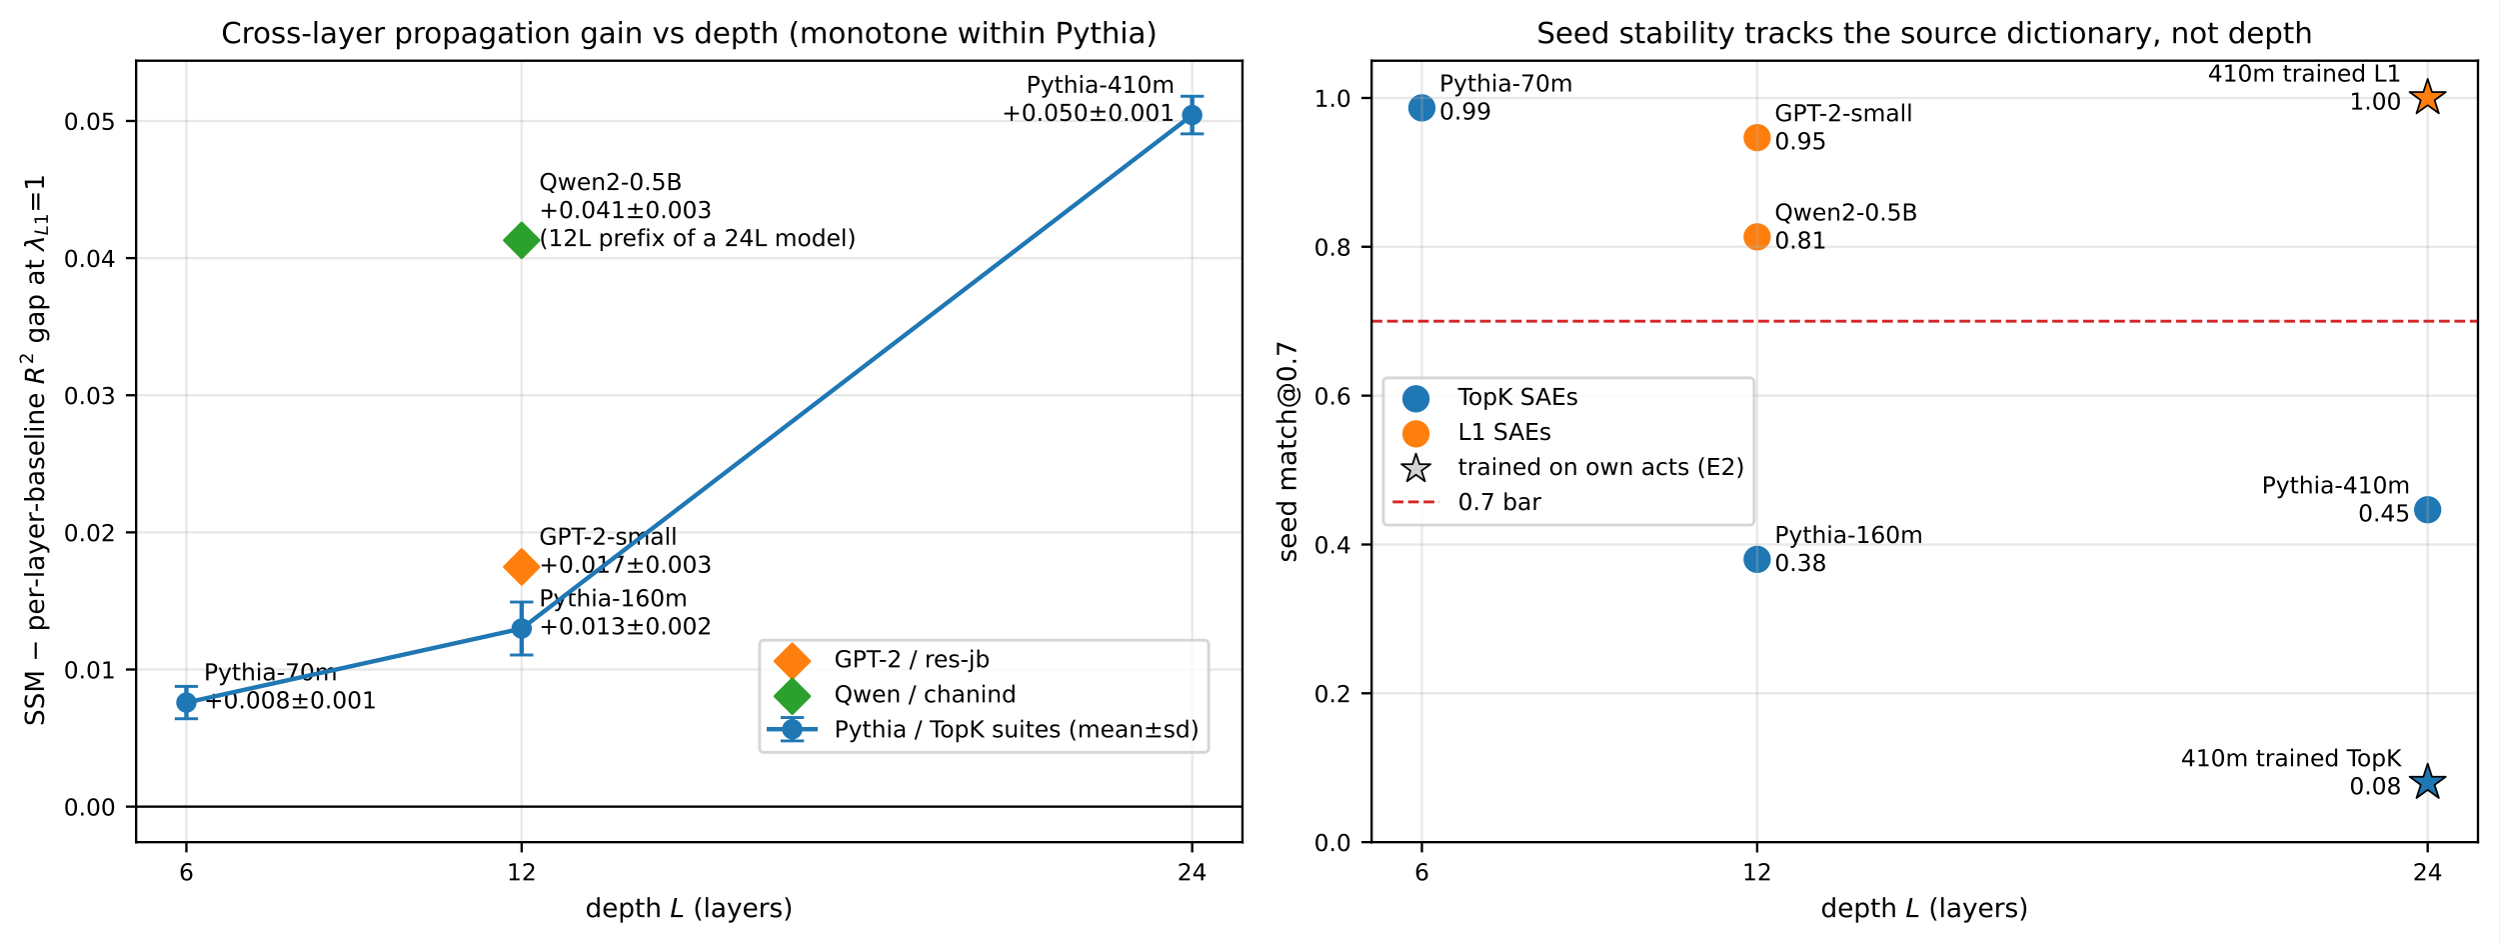
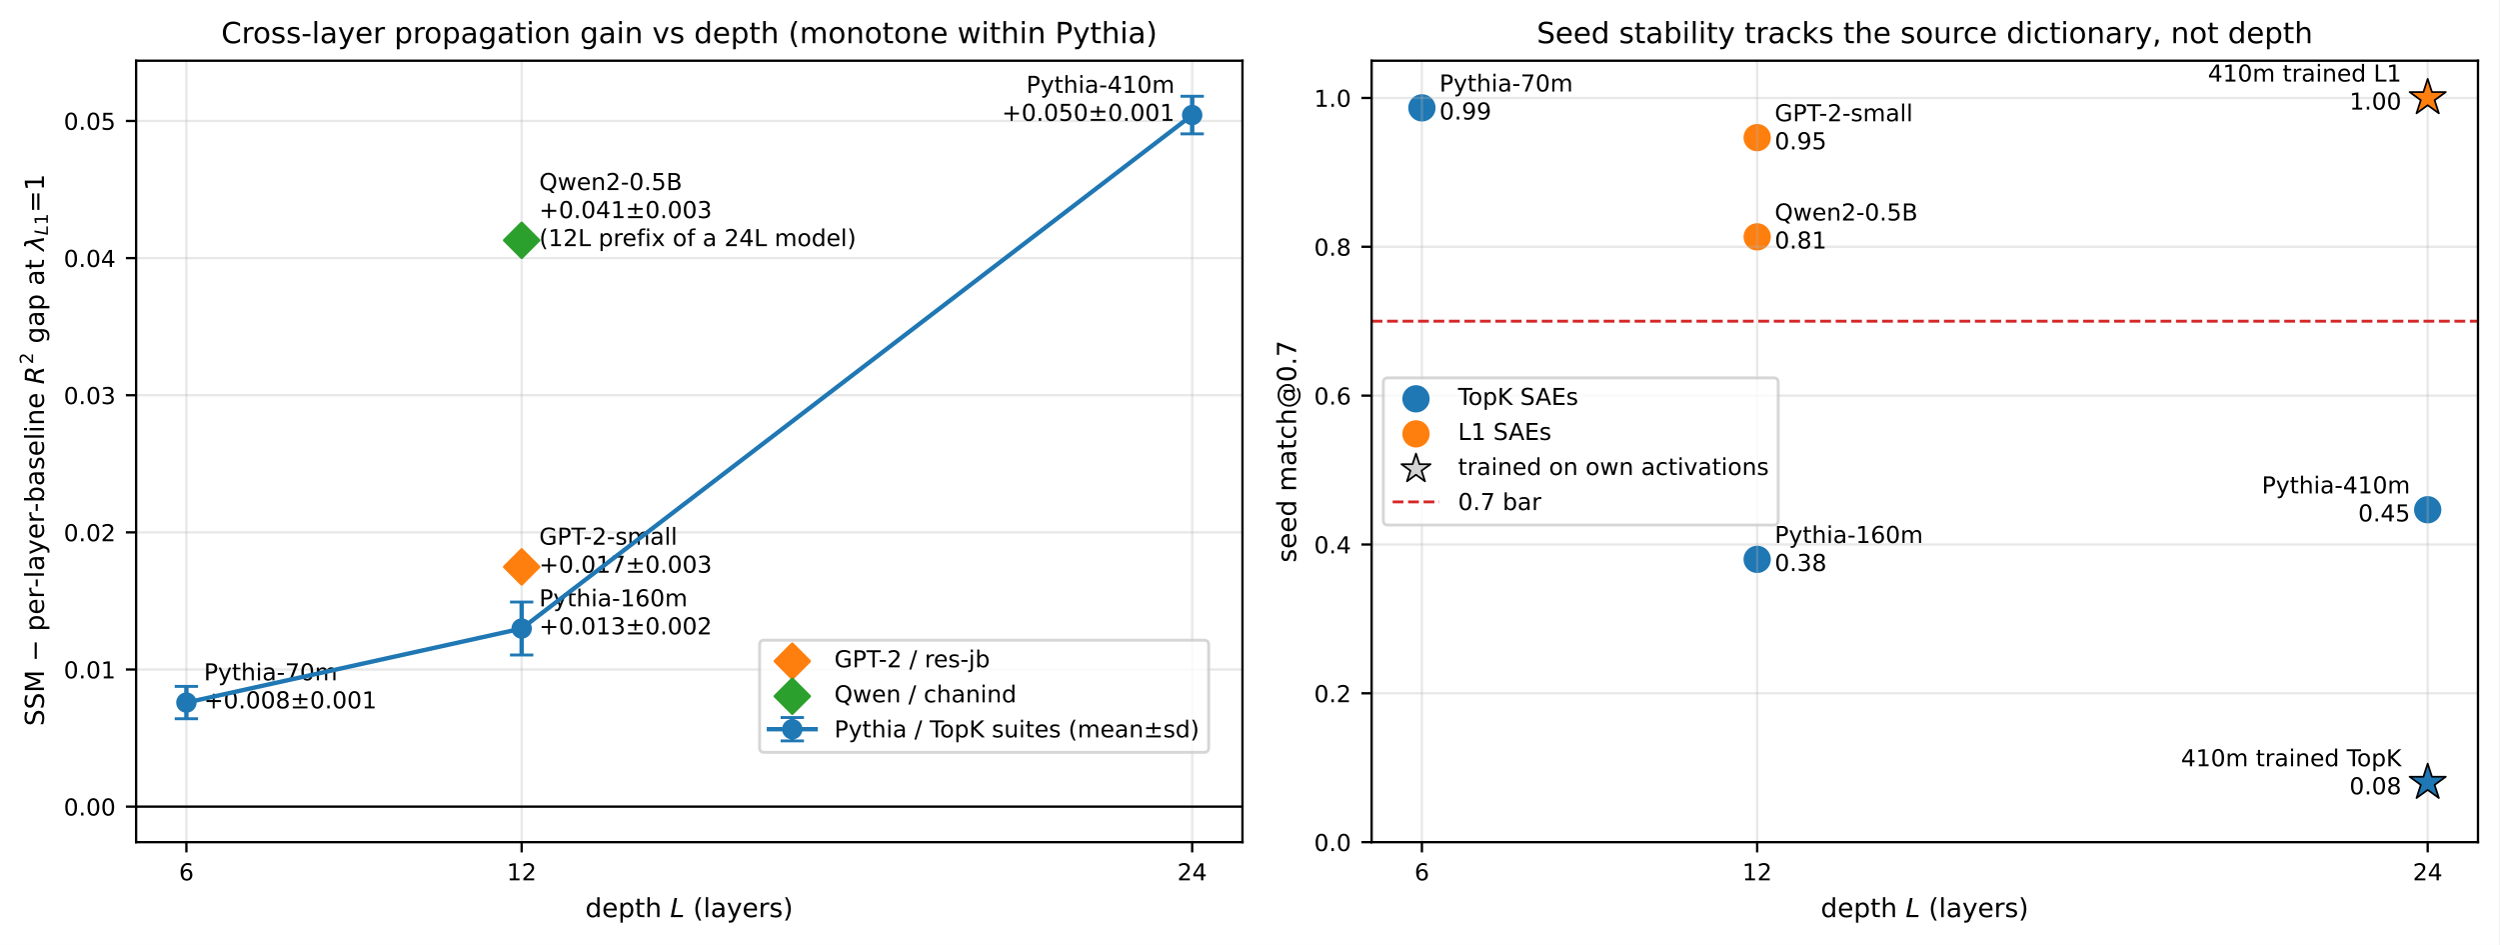
<svg xmlns="http://www.w3.org/2000/svg" xmlns:xlink="http://www.w3.org/1999/xlink" width="856.236pt" height="323.641pt" viewBox="0 0 856.236 323.641" version="1.1">
  <defs>
    <style type="text/css">*{stroke-linejoin: round; stroke-linecap: butt}</style>
  </defs>
  <g id="figure_1">
    <g id="patch_1">
      <path d="M 0 323.641  L 856.236 323.641  L 856.236 0  L 0 0  z " style="fill: #ffffff" />
    </g>
    <g id="axes_1">
      <g id="patch_2">
        <path d="M 46.635 288.439  L 425.709 288.439  L 425.709 20.798  L 46.635 20.798  z " style="fill: #ffffff" />
      </g>
      <g id="matplotlib.axis_1">
        <g id="xtick_1">
          <g id="line2d_1">
            <path d="M 63.865 288.439  L 63.865 20.798  " clip-path="url(#p8787a73d27)" style="fill: none; stroke: #b0b0b0; stroke-opacity: 0.3; stroke-width: 0.8; stroke-linecap: square" />
          </g>
          <g id="line2d_2">
            <defs>
              <path id="m513581c044" d="M 0 0  L 0 3.5  " style="stroke: #000000; stroke-width: 0.8" />
            </defs>
            <g>
              <use xlink:href="#m513581c044" x="63.865" y="288.439" style="stroke: #000000; stroke-width: 0.8" />
            </g>
          </g>
          <g id="text_1">
            <text style="font-size: 8px; font-family: 'DejaVu Sans', 'Bitstream Vera Sans', 'Computer Modern Sans Serif', 'Lucida Grande', 'Verdana', 'Geneva', 'Lucid', 'Arial', 'Helvetica', 'Avant Garde', sans-serif; text-anchor: middle" x="63.865" y="301.517" transform="rotate(-0 63.86526 301.5168)">6</text>
          </g>
        </g>
        <g id="xtick_2">
          <g id="line2d_3">
            <path d="M 178.736 288.439  L 178.736 20.798  " clip-path="url(#p8787a73d27)" style="fill: none; stroke: #b0b0b0; stroke-opacity: 0.3; stroke-width: 0.8; stroke-linecap: square" />
          </g>
          <g id="line2d_4">
            <g>
              <use xlink:href="#m513581c044" x="178.736" y="288.439" style="stroke: #000000; stroke-width: 0.8" />
            </g>
          </g>
          <g id="text_2">
            <text style="font-size: 8px; font-family: 'DejaVu Sans', 'Bitstream Vera Sans', 'Computer Modern Sans Serif', 'Lucida Grande', 'Verdana', 'Geneva', 'Lucid', 'Arial', 'Helvetica', 'Avant Garde', sans-serif; text-anchor: middle" x="178.736" y="301.517" transform="rotate(-0 178.7362 301.5168)">12</text>
          </g>
        </g>
        <g id="xtick_3">
          <g id="line2d_5">
            <path d="M 408.478 288.439  L 408.478 20.798  " clip-path="url(#p8787a73d27)" style="fill: none; stroke: #b0b0b0; stroke-opacity: 0.3; stroke-width: 0.8; stroke-linecap: square" />
          </g>
          <g id="line2d_6">
            <g>
              <use xlink:href="#m513581c044" x="408.478" y="288.439" style="stroke: #000000; stroke-width: 0.8" />
            </g>
          </g>
          <g id="text_3">
            <text style="font-size: 8px; font-family: 'DejaVu Sans', 'Bitstream Vera Sans', 'Computer Modern Sans Serif', 'Lucida Grande', 'Verdana', 'Geneva', 'Lucid', 'Arial', 'Helvetica', 'Avant Garde', sans-serif; text-anchor: middle" x="408.478" y="301.517" transform="rotate(-0 408.4782 301.5168)">24</text>
          </g>
        </g>
        <g id="text_4">
          <g transform="translate(200.5317 314.2787)">
            <text>
              <tspan x="0" y="-0.156" style="font-size: 9px; font-family: 'DejaVu Sans'">d</tspan>
              <tspan x="5.713" y="-0.156" style="font-size: 9px; font-family: 'DejaVu Sans'">e</tspan>
              <tspan x="11.25" y="-0.156" style="font-size: 9px; font-family: 'DejaVu Sans'">p</tspan>
              <tspan x="16.963" y="-0.156" style="font-size: 9px; font-family: 'DejaVu Sans'">t</tspan>
              <tspan x="20.492" y="-0.156" style="font-size: 9px; font-family: 'DejaVu Sans'">h</tspan>
              <tspan x="26.196" y="-0.156" style="font-size: 9px; font-family: 'DejaVu Sans'"> </tspan>
              <tspan x="34.071" y="-0.156" style="font-size: 9px; font-family: 'DejaVu Sans'"> </tspan>
              <tspan x="36.932" y="-0.156" style="font-size: 9px; font-family: 'DejaVu Sans'">(</tspan>
              <tspan x="40.443" y="-0.156" style="font-size: 9px; font-family: 'DejaVu Sans'">l</tspan>
              <tspan x="42.943" y="-0.156" style="font-size: 9px; font-family: 'DejaVu Sans'">a</tspan>
              <tspan x="48.458" y="-0.156" style="font-size: 9px; font-family: 'DejaVu Sans'">y</tspan>
              <tspan x="53.785" y="-0.156" style="font-size: 9px; font-family: 'DejaVu Sans'">e</tspan>
              <tspan x="59.322" y="-0.156" style="font-size: 9px; font-family: 'DejaVu Sans'">r</tspan>
              <tspan x="63.022" y="-0.156" style="font-size: 9px; font-family: 'DejaVu Sans'">s</tspan>
              <tspan x="67.711" y="-0.156" style="font-size: 9px; font-family: 'DejaVu Sans'">)</tspan>
              <tspan x="29.057" y="-0.156" style="font-style: oblique; font-size: 9px; font-family: 'DejaVu Sans'">L</tspan>
            </text>
          </g>
        </g>
      </g>
      <g id="matplotlib.axis_2">
        <g id="ytick_1">
          <g id="line2d_7">
            <path d="M 46.635 276.273  L 425.709 276.273  " clip-path="url(#p8787a73d27)" style="fill: none; stroke: #b0b0b0; stroke-opacity: 0.3; stroke-width: 0.8; stroke-linecap: square" />
          </g>
          <g id="line2d_8">
            <defs>
              <path id="m32dd1cf0d6" d="M 0 0  L -3.5 0  " style="stroke: #000000; stroke-width: 0.8" />
            </defs>
            <g>
              <use xlink:href="#m32dd1cf0d6" x="46.635" y="276.273" style="stroke: #000000; stroke-width: 0.8" />
            </g>
          </g>
          <g id="text_5">
            <text style="font-size: 8px; font-family: 'DejaVu Sans', 'Bitstream Vera Sans', 'Computer Modern Sans Serif', 'Lucida Grande', 'Verdana', 'Geneva', 'Lucid', 'Arial', 'Helvetica', 'Avant Garde', sans-serif; text-anchor: end" x="39.635" y="279.312" transform="rotate(-0 39.63461 279.3123)">0.00</text>
          </g>
        </g>
        <g id="ytick_2">
          <g id="line2d_9">
            <path d="M 46.635 229.303  L 425.709 229.303  " clip-path="url(#p8787a73d27)" style="fill: none; stroke: #b0b0b0; stroke-opacity: 0.3; stroke-width: 0.8; stroke-linecap: square" />
          </g>
          <g id="line2d_10">
            <g>
              <use xlink:href="#m32dd1cf0d6" x="46.635" y="229.303" style="stroke: #000000; stroke-width: 0.8" />
            </g>
          </g>
          <g id="text_6">
            <text style="font-size: 8px; font-family: 'DejaVu Sans', 'Bitstream Vera Sans', 'Computer Modern Sans Serif', 'Lucida Grande', 'Verdana', 'Geneva', 'Lucid', 'Arial', 'Helvetica', 'Avant Garde', sans-serif; text-anchor: end" x="39.635" y="232.342" transform="rotate(-0 39.63461 232.3422)">0.01</text>
          </g>
        </g>
        <g id="ytick_3">
          <g id="line2d_11">
            <path d="M 46.635 182.333  L 425.709 182.333  " clip-path="url(#p8787a73d27)" style="fill: none; stroke: #b0b0b0; stroke-opacity: 0.3; stroke-width: 0.8; stroke-linecap: square" />
          </g>
          <g id="line2d_12">
            <g>
              <use xlink:href="#m32dd1cf0d6" x="46.635" y="182.333" style="stroke: #000000; stroke-width: 0.8" />
            </g>
          </g>
          <g id="text_7">
            <text style="font-size: 8px; font-family: 'DejaVu Sans', 'Bitstream Vera Sans', 'Computer Modern Sans Serif', 'Lucida Grande', 'Verdana', 'Geneva', 'Lucid', 'Arial', 'Helvetica', 'Avant Garde', sans-serif; text-anchor: end" x="39.635" y="185.372" transform="rotate(-0 39.63461 185.3722)">0.02</text>
          </g>
        </g>
        <g id="ytick_4">
          <g id="line2d_13">
            <path d="M 46.635 135.363  L 425.709 135.363  " clip-path="url(#p8787a73d27)" style="fill: none; stroke: #b0b0b0; stroke-opacity: 0.3; stroke-width: 0.8; stroke-linecap: square" />
          </g>
          <g id="line2d_14">
            <g>
              <use xlink:href="#m32dd1cf0d6" x="46.635" y="135.363" style="stroke: #000000; stroke-width: 0.8" />
            </g>
          </g>
          <g id="text_8">
            <text style="font-size: 8px; font-family: 'DejaVu Sans', 'Bitstream Vera Sans', 'Computer Modern Sans Serif', 'Lucida Grande', 'Verdana', 'Geneva', 'Lucid', 'Arial', 'Helvetica', 'Avant Garde', sans-serif; text-anchor: end" x="39.635" y="138.402" transform="rotate(-0 39.63461 138.4022)">0.03</text>
          </g>
        </g>
        <g id="ytick_5">
          <g id="line2d_15">
            <path d="M 46.635 88.393  L 425.709 88.393  " clip-path="url(#p8787a73d27)" style="fill: none; stroke: #b0b0b0; stroke-opacity: 0.3; stroke-width: 0.8; stroke-linecap: square" />
          </g>
          <g id="line2d_16">
            <g>
              <use xlink:href="#m32dd1cf0d6" x="46.635" y="88.393" style="stroke: #000000; stroke-width: 0.8" />
            </g>
          </g>
          <g id="text_9">
            <text style="font-size: 8px; font-family: 'DejaVu Sans', 'Bitstream Vera Sans', 'Computer Modern Sans Serif', 'Lucida Grande', 'Verdana', 'Geneva', 'Lucid', 'Arial', 'Helvetica', 'Avant Garde', sans-serif; text-anchor: end" x="39.635" y="91.432" transform="rotate(-0 39.63461 91.43219)">0.04</text>
          </g>
        </g>
        <g id="ytick_6">
          <g id="line2d_17">
            <path d="M 46.635 41.423  L 425.709 41.423  " clip-path="url(#p8787a73d27)" style="fill: none; stroke: #b0b0b0; stroke-opacity: 0.3; stroke-width: 0.8; stroke-linecap: square" />
          </g>
          <g id="line2d_18">
            <g>
              <use xlink:href="#m32dd1cf0d6" x="46.635" y="41.423" style="stroke: #000000; stroke-width: 0.8" />
            </g>
          </g>
          <g id="text_10">
            <text style="font-size: 8px; font-family: 'DejaVu Sans', 'Bitstream Vera Sans', 'Computer Modern Sans Serif', 'Lucida Grande', 'Verdana', 'Geneva', 'Lucid', 'Arial', 'Helvetica', 'Avant Garde', sans-serif; text-anchor: end" x="39.635" y="44.462" transform="rotate(-0 39.63461 44.46216)">0.05</text>
          </g>
        </g>
        <g id="text_11">
          <g transform="translate(15.66 248.6686) rotate(-90)">
            <text>
              <tspan x="0" y="-0.602" style="font-size: 9px; font-family: 'DejaVu Sans'">S</tspan>
              <tspan x="5.713" y="-0.602" style="font-size: 9px; font-family: 'DejaVu Sans'">S</tspan>
              <tspan x="11.426" y="-0.602" style="font-size: 9px; font-family: 'DejaVu Sans'">M</tspan>
              <tspan x="19.191" y="-0.602" style="font-size: 9px; font-family: 'DejaVu Sans'"> </tspan>
              <tspan x="22.052" y="-0.602" style="font-size: 9px; font-family: 'DejaVu Sans'">−</tspan>
              <tspan x="29.593" y="-0.602" style="font-size: 9px; font-family: 'DejaVu Sans'"> </tspan>
              <tspan x="32.454" y="-0.602" style="font-size: 9px; font-family: 'DejaVu Sans'">p</tspan>
              <tspan x="38.167" y="-0.602" style="font-size: 9px; font-family: 'DejaVu Sans'">e</tspan>
              <tspan x="43.704" y="-0.602" style="font-size: 9px; font-family: 'DejaVu Sans'">r</tspan>
              <tspan x="47.404" y="-0.602" style="font-size: 9px; font-family: 'DejaVu Sans'">-</tspan>
              <tspan x="50.651" y="-0.602" style="font-size: 9px; font-family: 'DejaVu Sans'">l</tspan>
              <tspan x="53.152" y="-0.602" style="font-size: 9px; font-family: 'DejaVu Sans'">a</tspan>
              <tspan x="58.667" y="-0.602" style="font-size: 9px; font-family: 'DejaVu Sans'">y</tspan>
              <tspan x="63.993" y="-0.602" style="font-size: 9px; font-family: 'DejaVu Sans'">e</tspan>
              <tspan x="69.53" y="-0.602" style="font-size: 9px; font-family: 'DejaVu Sans'">r</tspan>
              <tspan x="73.23" y="-0.602" style="font-size: 9px; font-family: 'DejaVu Sans'">-</tspan>
              <tspan x="76.478" y="-0.602" style="font-size: 9px; font-family: 'DejaVu Sans'">b</tspan>
              <tspan x="82.191" y="-0.602" style="font-size: 9px; font-family: 'DejaVu Sans'">a</tspan>
              <tspan x="87.706" y="-0.602" style="font-size: 9px; font-family: 'DejaVu Sans'">s</tspan>
              <tspan x="92.395" y="-0.602" style="font-size: 9px; font-family: 'DejaVu Sans'">e</tspan>
              <tspan x="97.932" y="-0.602" style="font-size: 9px; font-family: 'DejaVu Sans'">l</tspan>
              <tspan x="100.433" y="-0.602" style="font-size: 9px; font-family: 'DejaVu Sans'">i</tspan>
              <tspan x="102.933" y="-0.602" style="font-size: 9px; font-family: 'DejaVu Sans'">n</tspan>
              <tspan x="108.637" y="-0.602" style="font-size: 9px; font-family: 'DejaVu Sans'">e</tspan>
              <tspan x="114.174" y="-0.602" style="font-size: 9px; font-family: 'DejaVu Sans'"> </tspan>
              <tspan x="128.175" y="-0.602" style="font-size: 9px; font-family: 'DejaVu Sans'"> </tspan>
              <tspan x="131.035" y="-0.602" style="font-size: 9px; font-family: 'DejaVu Sans'">g</tspan>
              <tspan x="136.748" y="-0.602" style="font-size: 9px; font-family: 'DejaVu Sans'">a</tspan>
              <tspan x="142.263" y="-0.602" style="font-size: 9px; font-family: 'DejaVu Sans'">p</tspan>
              <tspan x="147.976" y="-0.602" style="font-size: 9px; font-family: 'DejaVu Sans'"> </tspan>
              <tspan x="150.837" y="-0.602" style="font-size: 9px; font-family: 'DejaVu Sans'">a</tspan>
              <tspan x="156.352" y="-0.602" style="font-size: 9px; font-family: 'DejaVu Sans'">t</tspan>
              <tspan x="159.881" y="-0.602" style="font-size: 9px; font-family: 'DejaVu Sans'"> </tspan>
              <tspan x="175.832" y="-0.602" style="font-size: 9px; font-family: 'DejaVu Sans'">=</tspan>
              <tspan x="183.373" y="-0.602" style="font-size: 9px; font-family: 'DejaVu Sans'">1</tspan>
              <tspan x="117.035" y="-0.602" style="font-style: oblique; font-size: 9px; font-family: 'DejaVu Sans'">R</tspan>
              <tspan x="162.742" y="-0.602" style="font-style: oblique; font-size: 9px; font-family: 'DejaVu Sans'">λ</tspan>
              <tspan x="123.92" y="-4.319" style="font-size: 6.3px; font-family: 'DejaVu Sans'">2</tspan>
              <tspan x="171.578" y="0.748" style="font-size: 6.3px; font-family: 'DejaVu Sans'">1</tspan>
              <tspan x="168.068" y="0.748" style="font-style: oblique; font-size: 6.3px; font-family: 'DejaVu Sans'">L</tspan>
            </text>
          </g>
        </g>
      </g>
      <g id="line2d_19">
        <path d="M 46.635 276.273  L 425.709 276.273  " clip-path="url(#p8787a73d27)" style="fill: none; stroke: #000000; stroke-width: 0.8; stroke-linecap: square" />
      </g>
      <g id="patch_3">
        <path d="M 46.635 288.439  L 46.635 20.798  " style="fill: none; stroke: #000000; stroke-width: 0.8; stroke-linejoin: miter; stroke-linecap: square" />
      </g>
      <g id="patch_4">
        <path d="M 425.709 288.439  L 425.709 20.798  " style="fill: none; stroke: #000000; stroke-width: 0.8; stroke-linejoin: miter; stroke-linecap: square" />
      </g>
      <g id="patch_5">
        <path d="M 46.635 288.439  L 425.709 288.439  " style="fill: none; stroke: #000000; stroke-width: 0.8; stroke-linejoin: miter; stroke-linecap: square" />
      </g>
      <g id="patch_6">
        <path d="M 46.635 20.798  L 425.709 20.798  " style="fill: none; stroke: #000000; stroke-width: 0.8; stroke-linejoin: miter; stroke-linecap: square" />
      </g>
      <g id="LineCollection_1">
        <path d="M 63.865 246.16  L 63.865 235.085  " clip-path="url(#p8787a73d27)" style="fill: none; stroke: #1f77b4; stroke-width: 1.5" />
        <path d="M 178.736 224.342  L 178.736 206.193  " clip-path="url(#p8787a73d27)" style="fill: none; stroke: #1f77b4; stroke-width: 1.5" />
        <path d="M 408.478 45.85  L 408.478 32.964  " clip-path="url(#p8787a73d27)" style="fill: none; stroke: #1f77b4; stroke-width: 1.5" />
      </g>
      <g id="line2d_20">
        <defs>
          <path id="m0ebf2814c3" d="M 4 0  L -4 -0  " style="stroke: #1f77b4" />
        </defs>
        <g clip-path="url(#p8787a73d27)">
          <use xlink:href="#m0ebf2814c3" x="63.865" y="246.16" style="fill: #1f77b4; stroke: #1f77b4" />
          <use xlink:href="#m0ebf2814c3" x="178.736" y="224.342" style="fill: #1f77b4; stroke: #1f77b4" />
          <use xlink:href="#m0ebf2814c3" x="408.478" y="45.85" style="fill: #1f77b4; stroke: #1f77b4" />
        </g>
      </g>
      <g id="line2d_21">
        <g clip-path="url(#p8787a73d27)">
          <use xlink:href="#m0ebf2814c3" x="63.865" y="235.085" style="fill: #1f77b4; stroke: #1f77b4" />
          <use xlink:href="#m0ebf2814c3" x="178.736" y="206.193" style="fill: #1f77b4; stroke: #1f77b4" />
          <use xlink:href="#m0ebf2814c3" x="408.478" y="32.964" style="fill: #1f77b4; stroke: #1f77b4" />
        </g>
      </g>
      <g id="text_12">
        <text style="font-size: 8px; font-family: 'DejaVu Sans', 'Bitstream Vera Sans', 'Computer Modern Sans Serif', 'Lucida Grande', 'Verdana', 'Geneva', 'Lucid', 'Arial', 'Helvetica', 'Avant Garde', sans-serif" transform="translate(69.86526 233.0206)">Pythia-70m</text>
        <text style="font-size: 8px; font-family: 'DejaVu Sans', 'Bitstream Vera Sans', 'Computer Modern Sans Serif', 'Lucida Grande', 'Verdana', 'Geneva', 'Lucid', 'Arial', 'Helvetica', 'Avant Garde', sans-serif" transform="translate(69.86526 242.6222)">+0.008±0.001</text>
      </g>
      <g id="text_13">
        <text style="font-size: 8px; font-family: 'DejaVu Sans', 'Bitstream Vera Sans', 'Computer Modern Sans Serif', 'Lucida Grande', 'Verdana', 'Geneva', 'Lucid', 'Arial', 'Helvetica', 'Avant Garde', sans-serif" transform="translate(184.7362 186.5589)">GPT-2-small</text>
        <text style="font-size: 8px; font-family: 'DejaVu Sans', 'Bitstream Vera Sans', 'Computer Modern Sans Serif', 'Lucida Grande', 'Verdana', 'Geneva', 'Lucid', 'Arial', 'Helvetica', 'Avant Garde', sans-serif" transform="translate(184.7362 196.1605)">+0.017±0.003</text>
      </g>
      <g id="text_14">
        <text style="font-size: 8px; font-family: 'DejaVu Sans', 'Bitstream Vera Sans', 'Computer Modern Sans Serif', 'Lucida Grande', 'Verdana', 'Geneva', 'Lucid', 'Arial', 'Helvetica', 'Avant Garde', sans-serif" transform="translate(184.7362 207.666)">Pythia-160m</text>
        <text style="font-size: 8px; font-family: 'DejaVu Sans', 'Bitstream Vera Sans', 'Computer Modern Sans Serif', 'Lucida Grande', 'Verdana', 'Geneva', 'Lucid', 'Arial', 'Helvetica', 'Avant Garde', sans-serif" transform="translate(184.7362 217.2676)">+0.013±0.002</text>
      </g>
      <g id="text_15">
        <text style="font-size: 8px; font-family: 'DejaVu Sans', 'Bitstream Vera Sans', 'Computer Modern Sans Serif', 'Lucida Grande', 'Verdana', 'Geneva', 'Lucid', 'Arial', 'Helvetica', 'Avant Garde', sans-serif" transform="translate(184.7362 65.10413)">Qwen2-0.5B</text>
        <text style="font-size: 8px; font-family: 'DejaVu Sans', 'Bitstream Vera Sans', 'Computer Modern Sans Serif', 'Lucida Grande', 'Verdana', 'Geneva', 'Lucid', 'Arial', 'Helvetica', 'Avant Garde', sans-serif" transform="translate(184.7362 74.70569)">+0.041±0.003</text>
        <text style="font-size: 8px; font-family: 'DejaVu Sans', 'Bitstream Vera Sans', 'Computer Modern Sans Serif', 'Lucida Grande', 'Verdana', 'Geneva', 'Lucid', 'Arial', 'Helvetica', 'Avant Garde', sans-serif" transform="translate(184.7362 84.30788)">(12L prefix of a 24L model)</text>
      </g>
      <g id="text_16">
        <text style="font-size: 8px; font-family: 'DejaVu Sans', 'Bitstream Vera Sans', 'Computer Modern Sans Serif', 'Lucida Grande', 'Verdana', 'Geneva', 'Lucid', 'Arial', 'Helvetica', 'Avant Garde', sans-serif" transform="translate(351.6395 31.80562)">Pythia-410m</text>
        <text style="font-size: 8px; font-family: 'DejaVu Sans', 'Bitstream Vera Sans', 'Computer Modern Sans Serif', 'Lucida Grande', 'Verdana', 'Geneva', 'Lucid', 'Arial', 'Helvetica', 'Avant Garde', sans-serif" transform="translate(343.2657 41.40718)">+0.050±0.001</text>
      </g>
      <g id="text_17">
        <text style="font-size: 10px; font-family: 'DejaVu Sans', 'Bitstream Vera Sans', 'Computer Modern Sans Serif', 'Lucida Grande', 'Verdana', 'Geneva', 'Lucid', 'Arial', 'Helvetica', 'Avant Garde', sans-serif; text-anchor: middle" x="236.172" y="14.798" transform="rotate(-0 236.1717 14.79844)">Cross-layer propagation gain vs depth (monotone within Pythia)</text>
      </g>
      <g id="line2d_22">
        <path d="M 63.865 240.622  L 178.736 215.268  L 408.478 39.407  " clip-path="url(#p8787a73d27)" style="fill: none; stroke: #1f77b4; stroke-width: 1.5; stroke-linecap: square" />
        <defs>
          <path id="m7bdcd54610" d="M 0 3  C 0.796 3 1.559 2.684 2.121 2.121  C 2.684 1.559 3 0.796 3 0  C 3 -0.796 2.684 -1.559 2.121 -2.121  C 1.559 -2.684 0.796 -3 0 -3  C -0.796 -3 -1.559 -2.684 -2.121 -2.121  C -2.684 -1.559 -3 -0.796 -3 0  C -3 0.796 -2.684 1.559 -2.121 2.121  C -1.559 2.684 -0.796 3 0 3  z " style="stroke: #1f77b4" />
        </defs>
        <g clip-path="url(#p8787a73d27)">
          <use xlink:href="#m7bdcd54610" x="63.865" y="240.622" style="fill: #1f77b4; stroke: #1f77b4" />
          <use xlink:href="#m7bdcd54610" x="178.736" y="215.268" style="fill: #1f77b4; stroke: #1f77b4" />
          <use xlink:href="#m7bdcd54610" x="408.478" y="39.407" style="fill: #1f77b4; stroke: #1f77b4" />
        </g>
      </g>
      <g id="PathCollection_1">
        <defs>
          <path id="m3d00a9c69f" d="M -0 5.916  L 5.916 0  L 0 -5.916  L -5.916 -0  z " style="stroke: #ff7f0e" />
        </defs>
        <g clip-path="url(#p8787a73d27)">
          <use xlink:href="#m3d00a9c69f" x="178.736" y="194.16" style="fill: #ff7f0e; stroke: #ff7f0e" />
        </g>
      </g>
      <g id="PathCollection_2">
        <defs>
          <path id="m84ecd33166" d="M -0 5.916  L 5.916 0  L 0 -5.916  L -5.916 -0  z " style="stroke: #2ca02c" />
        </defs>
        <g clip-path="url(#p8787a73d27)">
          <use xlink:href="#m84ecd33166" x="178.736" y="82.308" style="fill: #2ca02c; stroke: #2ca02c" />
        </g>
      </g>
      <g id="legend_1">
        <g id="patch_7">
          <path d="M 261.859 257.675  L 412.527 257.675  Q 414.127 257.675 414.127 256.075  L 414.127 220.873  Q 414.127 219.273 412.527 219.273  L 261.859 219.273  Q 260.259 219.273 260.259 220.873  L 260.259 256.075  Q 260.259 257.675 261.859 257.675  z " style="fill: #ffffff; opacity: 0.8; stroke: #cccccc; stroke-linejoin: miter" />
        </g>
        <g id="PathCollection_3">
          <g>
            <use xlink:href="#m3d00a9c69f" x="271.459" y="226.452" style="fill: #ff7f0e; stroke: #ff7f0e" />
          </g>
        </g>
        <g id="text_18">
          <text style="font-size: 8px; font-family: 'DejaVu Sans', 'Bitstream Vera Sans', 'Computer Modern Sans Serif', 'Lucida Grande', 'Verdana', 'Geneva', 'Lucid', 'Arial', 'Helvetica', 'Avant Garde', sans-serif; text-anchor: start" x="285.859" y="228.552" transform="rotate(-0 285.8586 228.5515)">GPT-2 / res-jb</text>
        </g>
        <g id="PathCollection_4">
          <g>
            <use xlink:href="#m84ecd33166" x="271.459" y="238.452" style="fill: #2ca02c; stroke: #2ca02c" />
          </g>
        </g>
        <g id="text_19">
          <text style="font-size: 8px; font-family: 'DejaVu Sans', 'Bitstream Vera Sans', 'Computer Modern Sans Serif', 'Lucida Grande', 'Verdana', 'Geneva', 'Lucid', 'Arial', 'Helvetica', 'Avant Garde', sans-serif; text-anchor: start" x="285.859" y="240.552" transform="rotate(-0 285.8586 240.5521)">Qwen / chanind</text>
        </g>
        <g id="LineCollection_2">
          <path d="M 271.459 253.753  L 271.459 245.753  " style="fill: none; stroke: #1f77b4; stroke-width: 1.5" />
        </g>
        <g id="line2d_23">
          <g>
            <use xlink:href="#m0ebf2814c3" x="271.459" y="253.753" style="fill: #1f77b4; stroke: #1f77b4" />
          </g>
        </g>
        <g id="line2d_24">
          <g>
            <use xlink:href="#m0ebf2814c3" x="271.459" y="245.753" style="fill: #1f77b4; stroke: #1f77b4" />
          </g>
        </g>
        <g id="line2d_25">
          <path d="M 263.459 249.753  L 279.459 249.753  " style="fill: none; stroke: #1f77b4; stroke-width: 1.5; stroke-linecap: square" />
        </g>
        <g id="line2d_26">
          <g>
            <use xlink:href="#m7bdcd54610" x="271.459" y="249.753" style="fill: #1f77b4; stroke: #1f77b4" />
          </g>
        </g>
        <g id="text_20">
          <text style="font-size: 8px; font-family: 'DejaVu Sans', 'Bitstream Vera Sans', 'Computer Modern Sans Serif', 'Lucida Grande', 'Verdana', 'Geneva', 'Lucid', 'Arial', 'Helvetica', 'Avant Garde', sans-serif; text-anchor: start" x="285.859" y="252.553" transform="rotate(-0 285.8586 252.5528)">Pythia / TopK suites (mean±sd)</text>
        </g>
      </g>
    </g>
    <g id="axes_2">
      <g id="patch_8">
        <path d="M 469.962 288.439  L 849.036 288.439  L 849.036 20.798  L 469.962 20.798  z " style="fill: #ffffff" />
      </g>
      <g id="PathCollection_5">
        <defs>
          <path id="m6e4ce5ad1b" d="M 0 4.183  C 1.109 4.183 2.174 3.743 2.958 2.958  C 3.743 2.174 4.183 1.109 4.183 0  C 4.183 -1.109 3.743 -2.174 2.958 -2.958  C 2.174 -3.743 1.109 -4.183 0 -4.183  C -1.109 -4.183 -2.174 -3.743 -2.958 -2.958  C -3.743 -2.174 -4.183 -1.109 -4.183 0  C -4.183 1.109 -3.743 2.174 -2.958 2.958  C -2.174 3.743 -1.109 4.183 0 4.183  z " style="stroke: #1f77b4" />
        </defs>
        <g clip-path="url(#p846358948f)">
          <use xlink:href="#m6e4ce5ad1b" x="487.193" y="36.942" style="fill: #1f77b4; stroke: #1f77b4" />
          <use xlink:href="#m6e4ce5ad1b" x="602.064" y="191.578" style="fill: #1f77b4; stroke: #1f77b4" />
          <use xlink:href="#m6e4ce5ad1b" x="831.805" y="174.585" style="fill: #1f77b4; stroke: #1f77b4" />
        </g>
      </g>
      <g id="PathCollection_6">
        <defs>
          <path id="md97d656ee9" d="M 0 4.183  C 1.109 4.183 2.174 3.743 2.958 2.958  C 3.743 2.174 4.183 1.109 4.183 0  C 4.183 -1.109 3.743 -2.174 2.958 -2.958  C 2.174 -3.743 1.109 -4.183 0 -4.183  C -1.109 -4.183 -2.174 -3.743 -2.958 -2.958  C -3.743 -2.174 -4.183 -1.109 -4.183 0  C -4.183 1.109 -3.743 2.174 -2.958 2.958  C -2.174 3.743 -1.109 4.183 0 4.183  z " style="stroke: #ff7f0e" />
        </defs>
        <g clip-path="url(#p846358948f)">
          <use xlink:href="#md97d656ee9" x="602.064" y="47.138" style="fill: #ff7f0e; stroke: #ff7f0e" />
          <use xlink:href="#md97d656ee9" x="602.064" y="81.124" style="fill: #ff7f0e; stroke: #ff7f0e" />
        </g>
      </g>
      <g id="PathCollection_7" />
      <g id="matplotlib.axis_3">
        <g id="xtick_4">
          <g id="line2d_27">
            <path d="M 487.193 288.439  L 487.193 20.798  " clip-path="url(#p846358948f)" style="fill: none; stroke: #b0b0b0; stroke-opacity: 0.3; stroke-width: 0.8; stroke-linecap: square" />
          </g>
          <g id="line2d_28">
            <g>
              <use xlink:href="#m513581c044" x="487.193" y="288.439" style="stroke: #000000; stroke-width: 0.8" />
            </g>
          </g>
          <g id="text_21">
            <text style="font-size: 8px; font-family: 'DejaVu Sans', 'Bitstream Vera Sans', 'Computer Modern Sans Serif', 'Lucida Grande', 'Verdana', 'Geneva', 'Lucid', 'Arial', 'Helvetica', 'Avant Garde', sans-serif; text-anchor: middle" x="487.193" y="301.517" transform="rotate(-0 487.1925 301.5168)">6</text>
          </g>
        </g>
        <g id="xtick_5">
          <g id="line2d_29">
            <path d="M 602.064 288.439  L 602.064 20.798  " clip-path="url(#p846358948f)" style="fill: none; stroke: #b0b0b0; stroke-opacity: 0.3; stroke-width: 0.8; stroke-linecap: square" />
          </g>
          <g id="line2d_30">
            <g>
              <use xlink:href="#m513581c044" x="602.064" y="288.439" style="stroke: #000000; stroke-width: 0.8" />
            </g>
          </g>
          <g id="text_22">
            <text style="font-size: 8px; font-family: 'DejaVu Sans', 'Bitstream Vera Sans', 'Computer Modern Sans Serif', 'Lucida Grande', 'Verdana', 'Geneva', 'Lucid', 'Arial', 'Helvetica', 'Avant Garde', sans-serif; text-anchor: middle" x="602.064" y="301.517" transform="rotate(-0 602.0635 301.5168)">12</text>
          </g>
        </g>
        <g id="xtick_6">
          <g id="line2d_31">
            <path d="M 831.805 288.439  L 831.805 20.798  " clip-path="url(#p846358948f)" style="fill: none; stroke: #b0b0b0; stroke-opacity: 0.3; stroke-width: 0.8; stroke-linecap: square" />
          </g>
          <g id="line2d_32">
            <g>
              <use xlink:href="#m513581c044" x="831.805" y="288.439" style="stroke: #000000; stroke-width: 0.8" />
            </g>
          </g>
          <g id="text_23">
            <text style="font-size: 8px; font-family: 'DejaVu Sans', 'Bitstream Vera Sans', 'Computer Modern Sans Serif', 'Lucida Grande', 'Verdana', 'Geneva', 'Lucid', 'Arial', 'Helvetica', 'Avant Garde', sans-serif; text-anchor: middle" x="831.805" y="301.517" transform="rotate(-0 831.8055 301.5168)">24</text>
          </g>
        </g>
        <g id="text_24">
          <g transform="translate(623.859 314.2787)">
            <text>
              <tspan x="0" y="-0.156" style="font-size: 9px; font-family: 'DejaVu Sans'">d</tspan>
              <tspan x="5.713" y="-0.156" style="font-size: 9px; font-family: 'DejaVu Sans'">e</tspan>
              <tspan x="11.25" y="-0.156" style="font-size: 9px; font-family: 'DejaVu Sans'">p</tspan>
              <tspan x="16.963" y="-0.156" style="font-size: 9px; font-family: 'DejaVu Sans'">t</tspan>
              <tspan x="20.492" y="-0.156" style="font-size: 9px; font-family: 'DejaVu Sans'">h</tspan>
              <tspan x="26.196" y="-0.156" style="font-size: 9px; font-family: 'DejaVu Sans'"> </tspan>
              <tspan x="34.071" y="-0.156" style="font-size: 9px; font-family: 'DejaVu Sans'"> </tspan>
              <tspan x="36.932" y="-0.156" style="font-size: 9px; font-family: 'DejaVu Sans'">(</tspan>
              <tspan x="40.443" y="-0.156" style="font-size: 9px; font-family: 'DejaVu Sans'">l</tspan>
              <tspan x="42.943" y="-0.156" style="font-size: 9px; font-family: 'DejaVu Sans'">a</tspan>
              <tspan x="48.458" y="-0.156" style="font-size: 9px; font-family: 'DejaVu Sans'">y</tspan>
              <tspan x="53.785" y="-0.156" style="font-size: 9px; font-family: 'DejaVu Sans'">e</tspan>
              <tspan x="59.322" y="-0.156" style="font-size: 9px; font-family: 'DejaVu Sans'">r</tspan>
              <tspan x="63.022" y="-0.156" style="font-size: 9px; font-family: 'DejaVu Sans'">s</tspan>
              <tspan x="67.711" y="-0.156" style="font-size: 9px; font-family: 'DejaVu Sans'">)</tspan>
              <tspan x="29.057" y="-0.156" style="font-style: oblique; font-size: 9px; font-family: 'DejaVu Sans'">L</tspan>
            </text>
          </g>
        </g>
      </g>
      <g id="matplotlib.axis_4">
        <g id="ytick_7">
          <g id="line2d_33">
            <path d="M 469.962 288.439  L 849.036 288.439  " clip-path="url(#p846358948f)" style="fill: none; stroke: #b0b0b0; stroke-opacity: 0.3; stroke-width: 0.8; stroke-linecap: square" />
          </g>
          <g id="line2d_34">
            <g>
              <use xlink:href="#m32dd1cf0d6" x="469.962" y="288.439" style="stroke: #000000; stroke-width: 0.8" />
            </g>
          </g>
          <g id="text_25">
            <text style="font-size: 8px; font-family: 'DejaVu Sans', 'Bitstream Vera Sans', 'Computer Modern Sans Serif', 'Lucida Grande', 'Verdana', 'Geneva', 'Lucid', 'Arial', 'Helvetica', 'Avant Garde', sans-serif; text-anchor: end" x="462.962" y="291.478" transform="rotate(-0 462.9619 291.4777)">0.0</text>
          </g>
        </g>
        <g id="ytick_8">
          <g id="line2d_35">
            <path d="M 469.962 237.46  L 849.036 237.46  " clip-path="url(#p846358948f)" style="fill: none; stroke: #b0b0b0; stroke-opacity: 0.3; stroke-width: 0.8; stroke-linecap: square" />
          </g>
          <g id="line2d_36">
            <g>
              <use xlink:href="#m32dd1cf0d6" x="469.962" y="237.46" style="stroke: #000000; stroke-width: 0.8" />
            </g>
          </g>
          <g id="text_26">
            <text style="font-size: 8px; font-family: 'DejaVu Sans', 'Bitstream Vera Sans', 'Computer Modern Sans Serif', 'Lucida Grande', 'Verdana', 'Geneva', 'Lucid', 'Arial', 'Helvetica', 'Avant Garde', sans-serif; text-anchor: end" x="462.962" y="240.499" transform="rotate(-0 462.9619 240.4986)">0.2</text>
          </g>
        </g>
        <g id="ytick_9">
          <g id="line2d_37">
            <path d="M 469.962 186.48  L 849.036 186.48  " clip-path="url(#p846358948f)" style="fill: none; stroke: #b0b0b0; stroke-opacity: 0.3; stroke-width: 0.8; stroke-linecap: square" />
          </g>
          <g id="line2d_38">
            <g>
              <use xlink:href="#m32dd1cf0d6" x="469.962" y="186.48" style="stroke: #000000; stroke-width: 0.8" />
            </g>
          </g>
          <g id="text_27">
            <text style="font-size: 8px; font-family: 'DejaVu Sans', 'Bitstream Vera Sans', 'Computer Modern Sans Serif', 'Lucida Grande', 'Verdana', 'Geneva', 'Lucid', 'Arial', 'Helvetica', 'Avant Garde', sans-serif; text-anchor: end" x="462.962" y="189.52" transform="rotate(-0 462.9619 189.5196)">0.4</text>
          </g>
        </g>
        <g id="ytick_10">
          <g id="line2d_39">
            <path d="M 469.962 135.501  L 849.036 135.501  " clip-path="url(#p846358948f)" style="fill: none; stroke: #b0b0b0; stroke-opacity: 0.3; stroke-width: 0.8; stroke-linecap: square" />
          </g>
          <g id="line2d_40">
            <g>
              <use xlink:href="#m32dd1cf0d6" x="469.962" y="135.501" style="stroke: #000000; stroke-width: 0.8" />
            </g>
          </g>
          <g id="text_28">
            <text style="font-size: 8px; font-family: 'DejaVu Sans', 'Bitstream Vera Sans', 'Computer Modern Sans Serif', 'Lucida Grande', 'Verdana', 'Geneva', 'Lucid', 'Arial', 'Helvetica', 'Avant Garde', sans-serif; text-anchor: end" x="462.962" y="138.54" transform="rotate(-0 462.9619 138.5405)">0.6</text>
          </g>
        </g>
        <g id="ytick_11">
          <g id="line2d_41">
            <path d="M 469.962 84.522  L 849.036 84.522  " clip-path="url(#p846358948f)" style="fill: none; stroke: #b0b0b0; stroke-opacity: 0.3; stroke-width: 0.8; stroke-linecap: square" />
          </g>
          <g id="line2d_42">
            <g>
              <use xlink:href="#m32dd1cf0d6" x="469.962" y="84.522" style="stroke: #000000; stroke-width: 0.8" />
            </g>
          </g>
          <g id="text_29">
            <text style="font-size: 8px; font-family: 'DejaVu Sans', 'Bitstream Vera Sans', 'Computer Modern Sans Serif', 'Lucida Grande', 'Verdana', 'Geneva', 'Lucid', 'Arial', 'Helvetica', 'Avant Garde', sans-serif; text-anchor: end" x="462.962" y="87.561" transform="rotate(-0 462.9619 87.56136)">0.8</text>
          </g>
        </g>
        <g id="ytick_12">
          <g id="line2d_43">
            <path d="M 469.962 33.543  L 849.036 33.543  " clip-path="url(#p846358948f)" style="fill: none; stroke: #b0b0b0; stroke-opacity: 0.3; stroke-width: 0.8; stroke-linecap: square" />
          </g>
          <g id="line2d_44">
            <g>
              <use xlink:href="#m32dd1cf0d6" x="469.962" y="33.543" style="stroke: #000000; stroke-width: 0.8" />
            </g>
          </g>
          <g id="text_30">
            <text style="font-size: 8px; font-family: 'DejaVu Sans', 'Bitstream Vera Sans', 'Computer Modern Sans Serif', 'Lucida Grande', 'Verdana', 'Geneva', 'Lucid', 'Arial', 'Helvetica', 'Avant Garde', sans-serif; text-anchor: end" x="462.962" y="36.582" transform="rotate(-0 462.9619 36.58227)">1.0</text>
          </g>
        </g>
        <g id="text_31">
          <text style="font-size: 9px; font-family: 'DejaVu Sans', 'Bitstream Vera Sans', 'Computer Modern Sans Serif', 'Lucida Grande', 'Verdana', 'Geneva', 'Lucid', 'Arial', 'Helvetica', 'Avant Garde', sans-serif; text-anchor: middle" x="444.077" y="154.619" transform="rotate(-90 444.0773 154.6186)">seed match@0.7</text>
        </g>
      </g>
      <g id="line2d_45">
        <path d="M 469.962 110.012  L 849.036 110.012  " clip-path="url(#p846358948f)" style="fill: none; stroke-dasharray: 3.7,1.6; stroke-dashoffset: 0; stroke: #d62728" />
      </g>
      <g id="patch_9">
        <path d="M 469.962 288.439  L 469.962 20.798  " style="fill: none; stroke: #000000; stroke-width: 0.8; stroke-linejoin: miter; stroke-linecap: square" />
      </g>
      <g id="patch_10">
        <path d="M 849.036 288.439  L 849.036 20.798  " style="fill: none; stroke: #000000; stroke-width: 0.8; stroke-linejoin: miter; stroke-linecap: square" />
      </g>
      <g id="patch_11">
        <path d="M 469.962 288.439  L 849.036 288.439  " style="fill: none; stroke: #000000; stroke-width: 0.8; stroke-linejoin: miter; stroke-linecap: square" />
      </g>
      <g id="patch_12">
        <path d="M 469.962 20.798  L 849.036 20.798  " style="fill: none; stroke: #000000; stroke-width: 0.8; stroke-linejoin: miter; stroke-linecap: square" />
      </g>
      <g id="text_32">
        <text style="font-size: 8px; font-family: 'DejaVu Sans', 'Bitstream Vera Sans', 'Computer Modern Sans Serif', 'Lucida Grande', 'Verdana', 'Geneva', 'Lucid', 'Arial', 'Helvetica', 'Avant Garde', sans-serif" transform="translate(493.1925 31.34025)">Pythia-70m</text>
        <text style="font-size: 8px; font-family: 'DejaVu Sans', 'Bitstream Vera Sans', 'Computer Modern Sans Serif', 'Lucida Grande', 'Verdana', 'Geneva', 'Lucid', 'Arial', 'Helvetica', 'Avant Garde', sans-serif" transform="translate(493.1925 40.94182)">0.99</text>
      </g>
      <g id="text_33">
        <text style="font-size: 8px; font-family: 'DejaVu Sans', 'Bitstream Vera Sans', 'Computer Modern Sans Serif', 'Lucida Grande', 'Verdana', 'Geneva', 'Lucid', 'Arial', 'Helvetica', 'Avant Garde', sans-serif" transform="translate(608.0635 41.53607)">GPT-2-small</text>
        <text style="font-size: 8px; font-family: 'DejaVu Sans', 'Bitstream Vera Sans', 'Computer Modern Sans Serif', 'Lucida Grande', 'Verdana', 'Geneva', 'Lucid', 'Arial', 'Helvetica', 'Avant Garde', sans-serif" transform="translate(608.0635 51.13764)">0.95</text>
      </g>
      <g id="text_34">
        <text style="font-size: 8px; font-family: 'DejaVu Sans', 'Bitstream Vera Sans', 'Computer Modern Sans Serif', 'Lucida Grande', 'Verdana', 'Geneva', 'Lucid', 'Arial', 'Helvetica', 'Avant Garde', sans-serif" transform="translate(608.0635 185.9768)">Pythia-160m</text>
        <text style="font-size: 8px; font-family: 'DejaVu Sans', 'Bitstream Vera Sans', 'Computer Modern Sans Serif', 'Lucida Grande', 'Verdana', 'Geneva', 'Lucid', 'Arial', 'Helvetica', 'Avant Garde', sans-serif" transform="translate(608.0635 195.5784)">0.38</text>
      </g>
      <g id="text_35">
        <text style="font-size: 8px; font-family: 'DejaVu Sans', 'Bitstream Vera Sans', 'Computer Modern Sans Serif', 'Lucida Grande', 'Verdana', 'Geneva', 'Lucid', 'Arial', 'Helvetica', 'Avant Garde', sans-serif" transform="translate(608.0635 75.52213)">Qwen2-0.5B</text>
        <text style="font-size: 8px; font-family: 'DejaVu Sans', 'Bitstream Vera Sans', 'Computer Modern Sans Serif', 'Lucida Grande', 'Verdana', 'Geneva', 'Lucid', 'Arial', 'Helvetica', 'Avant Garde', sans-serif" transform="translate(608.0635 85.1237)">0.81</text>
      </g>
      <g id="text_36">
        <text style="font-size: 8px; font-family: 'DejaVu Sans', 'Bitstream Vera Sans', 'Computer Modern Sans Serif', 'Lucida Grande', 'Verdana', 'Geneva', 'Lucid', 'Arial', 'Helvetica', 'Avant Garde', sans-serif" transform="translate(774.9667 168.9838)">Pythia-410m</text>
        <text style="font-size: 8px; font-family: 'DejaVu Sans', 'Bitstream Vera Sans', 'Computer Modern Sans Serif', 'Lucida Grande', 'Verdana', 'Geneva', 'Lucid', 'Arial', 'Helvetica', 'Avant Garde', sans-serif" transform="translate(807.993 178.5854)">0.45</text>
      </g>
      <g id="text_37">
        <text style="font-size: 8px; font-family: 'DejaVu Sans', 'Bitstream Vera Sans', 'Computer Modern Sans Serif', 'Lucida Grande', 'Verdana', 'Geneva', 'Lucid', 'Arial', 'Helvetica', 'Avant Garde', sans-serif" transform="translate(756.4892 27.94165)">410m trained L1</text>
        <text style="font-size: 8px; font-family: 'DejaVu Sans', 'Bitstream Vera Sans', 'Computer Modern Sans Serif', 'Lucida Grande', 'Verdana', 'Geneva', 'Lucid', 'Arial', 'Helvetica', 'Avant Garde', sans-serif" transform="translate(804.993 37.54321)">1.00</text>
      </g>
      <g id="text_38">
        <text style="font-size: 8px; font-family: 'DejaVu Sans', 'Bitstream Vera Sans', 'Computer Modern Sans Serif', 'Lucida Grande', 'Verdana', 'Geneva', 'Lucid', 'Arial', 'Helvetica', 'Avant Garde', sans-serif" transform="translate(747.2892 262.4455)">410m trained TopK</text>
        <text style="font-size: 8px; font-family: 'DejaVu Sans', 'Bitstream Vera Sans', 'Computer Modern Sans Serif', 'Lucida Grande', 'Verdana', 'Geneva', 'Lucid', 'Arial', 'Helvetica', 'Avant Garde', sans-serif" transform="translate(804.993 272.047)">0.08</text>
      </g>
      <g id="text_39">
        <text style="font-size: 10px; font-family: 'DejaVu Sans', 'Bitstream Vera Sans', 'Computer Modern Sans Serif', 'Lucida Grande', 'Verdana', 'Geneva', 'Lucid', 'Arial', 'Helvetica', 'Avant Garde', sans-serif; text-anchor: middle" x="659.499" y="14.798" transform="rotate(-0 659.499 14.79844)">Seed stability tracks the source dictionary, not depth</text>
      </g>
      <g id="PathCollection_8">
        <defs>
          <path id="m1322c7a0e4" d="M 0 -6.519  L -1.464 -2.015  L -6.2 -2.015  L -2.368 0.769  L -3.832 5.274  L -0 2.49  L 3.832 5.274  L 2.368 0.769  L 6.2 -2.015  L 1.464 -2.015  z " style="stroke: #000000; stroke-width: 0.6" />
        </defs>
        <g clip-path="url(#p846358948f)">
          <use xlink:href="#m1322c7a0e4" x="831.805" y="33.543" style="fill: #ff7f0e; stroke: #000000; stroke-width: 0.6" />
        </g>
      </g>
      <g id="PathCollection_9">
        <defs>
          <path id="mb18469438d" d="M 0 -6.519  L -1.464 -2.015  L -6.2 -2.015  L -2.368 0.769  L -3.832 5.274  L -0 2.49  L 3.832 5.274  L 2.368 0.769  L 6.2 -2.015  L 1.464 -2.015  z " style="stroke: #000000; stroke-width: 0.6" />
        </defs>
        <g clip-path="url(#p846358948f)">
          <use xlink:href="#mb18469438d" x="831.805" y="268.047" style="fill: #1f77b4; stroke: #000000; stroke-width: 0.6" />
        </g>
      </g>
      <g id="legend_2">
        <g id="patch_13">
-           <path d="M 475.562 179.82  L 599.418 179.82  Q 601.018 179.82 601.018 178.22  L 601.018 131.017  Q 601.018 129.417 599.418 129.417  L 475.562 129.417  Q 473.962 129.417 473.962 131.017  L 473.962 178.22  Q 473.962 179.82 475.562 179.82  z " style="fill: #ffffff; opacity: 0.8; stroke: #cccccc; stroke-linejoin: miter" />
+           <path d="M 475.562 179.82  L 607.672 179.82  Q 609.272 179.82 609.272 178.22  L 609.272 131.017  Q 609.272 129.417 607.672 129.417  L 475.562 129.417  Q 473.962 129.417 473.962 131.017  L 473.962 178.22  Q 473.962 179.82 475.562 179.82  z " style="fill: #ffffff; opacity: 0.8; stroke: #cccccc; stroke-linejoin: miter" />
        </g>
        <g id="PathCollection_10">
          <g>
            <use xlink:href="#m6e4ce5ad1b" x="485.162" y="136.596" style="fill: #1f77b4; stroke: #1f77b4" />
          </g>
        </g>
        <g id="text_40">
          <text style="font-size: 8px; font-family: 'DejaVu Sans', 'Bitstream Vera Sans', 'Computer Modern Sans Serif', 'Lucida Grande', 'Verdana', 'Geneva', 'Lucid', 'Arial', 'Helvetica', 'Avant Garde', sans-serif; text-anchor: start" x="499.562" y="138.696" transform="rotate(-0 499.5619 138.6961)">TopK SAEs</text>
        </g>
        <g id="PathCollection_11">
          <g>
            <use xlink:href="#md97d656ee9" x="485.162" y="148.597" style="fill: #ff7f0e; stroke: #ff7f0e" />
          </g>
        </g>
        <g id="text_41">
          <text style="font-size: 8px; font-family: 'DejaVu Sans', 'Bitstream Vera Sans', 'Computer Modern Sans Serif', 'Lucida Grande', 'Verdana', 'Geneva', 'Lucid', 'Arial', 'Helvetica', 'Avant Garde', sans-serif; text-anchor: start" x="499.562" y="150.697" transform="rotate(-0 499.5619 150.6967)">L1 SAEs</text>
        </g>
        <g id="PathCollection_12">
          <defs>
            <path id="m05c3116937" d="M 0 -5.244  L -1.177 -1.62  L -4.987 -1.62  L -1.905 0.619  L -3.082 4.243  L -0 2.003  L 3.082 4.243  L 1.905 0.619  L 4.987 -1.62  L 1.177 -1.62  z " style="stroke: #000000; stroke-width: 0.6" />
          </defs>
          <g>
            <use xlink:href="#m05c3116937" x="485.162" y="160.597" style="fill: #d3d3d3; stroke: #000000; stroke-width: 0.6" />
          </g>
        </g>
        <g id="text_42">
-           <text style="font-size: 8px; font-family: 'DejaVu Sans', 'Bitstream Vera Sans', 'Computer Modern Sans Serif', 'Lucida Grande', 'Verdana', 'Geneva', 'Lucid', 'Arial', 'Helvetica', 'Avant Garde', sans-serif; text-anchor: start" x="499.562" y="162.697" transform="rotate(-0 499.5619 162.6973)">trained on own acts (E2)</text>
+           <text style="font-size: 8px; font-family: 'DejaVu Sans', 'Bitstream Vera Sans', 'Computer Modern Sans Serif', 'Lucida Grande', 'Verdana', 'Geneva', 'Lucid', 'Arial', 'Helvetica', 'Avant Garde', sans-serif; text-anchor: start" x="499.562" y="162.697" transform="rotate(-0 499.5619 162.6973)">trained on own activations</text>
        </g>
        <g id="line2d_46">
          <path d="M 477.162 171.898  L 485.162 171.898  L 493.162 171.898  " style="fill: none; stroke-dasharray: 3.7,1.6; stroke-dashoffset: 0; stroke: #d62728" />
        </g>
        <g id="text_43">
          <text style="font-size: 8px; font-family: 'DejaVu Sans', 'Bitstream Vera Sans', 'Computer Modern Sans Serif', 'Lucida Grande', 'Verdana', 'Geneva', 'Lucid', 'Arial', 'Helvetica', 'Avant Garde', sans-serif; text-anchor: start" x="499.562" y="174.698" transform="rotate(-0 499.5619 174.6979)">0.7 bar</text>
        </g>
      </g>
    </g>
  </g>
  <defs>
    <clipPath id="p8787a73d27">
      <rect x="46.635" y="20.798" width="379.074" height="267.64" />
    </clipPath>
    <clipPath id="p846358948f">
      <rect x="469.962" y="20.798" width="379.074" height="267.64" />
    </clipPath>
  </defs>
</svg>
